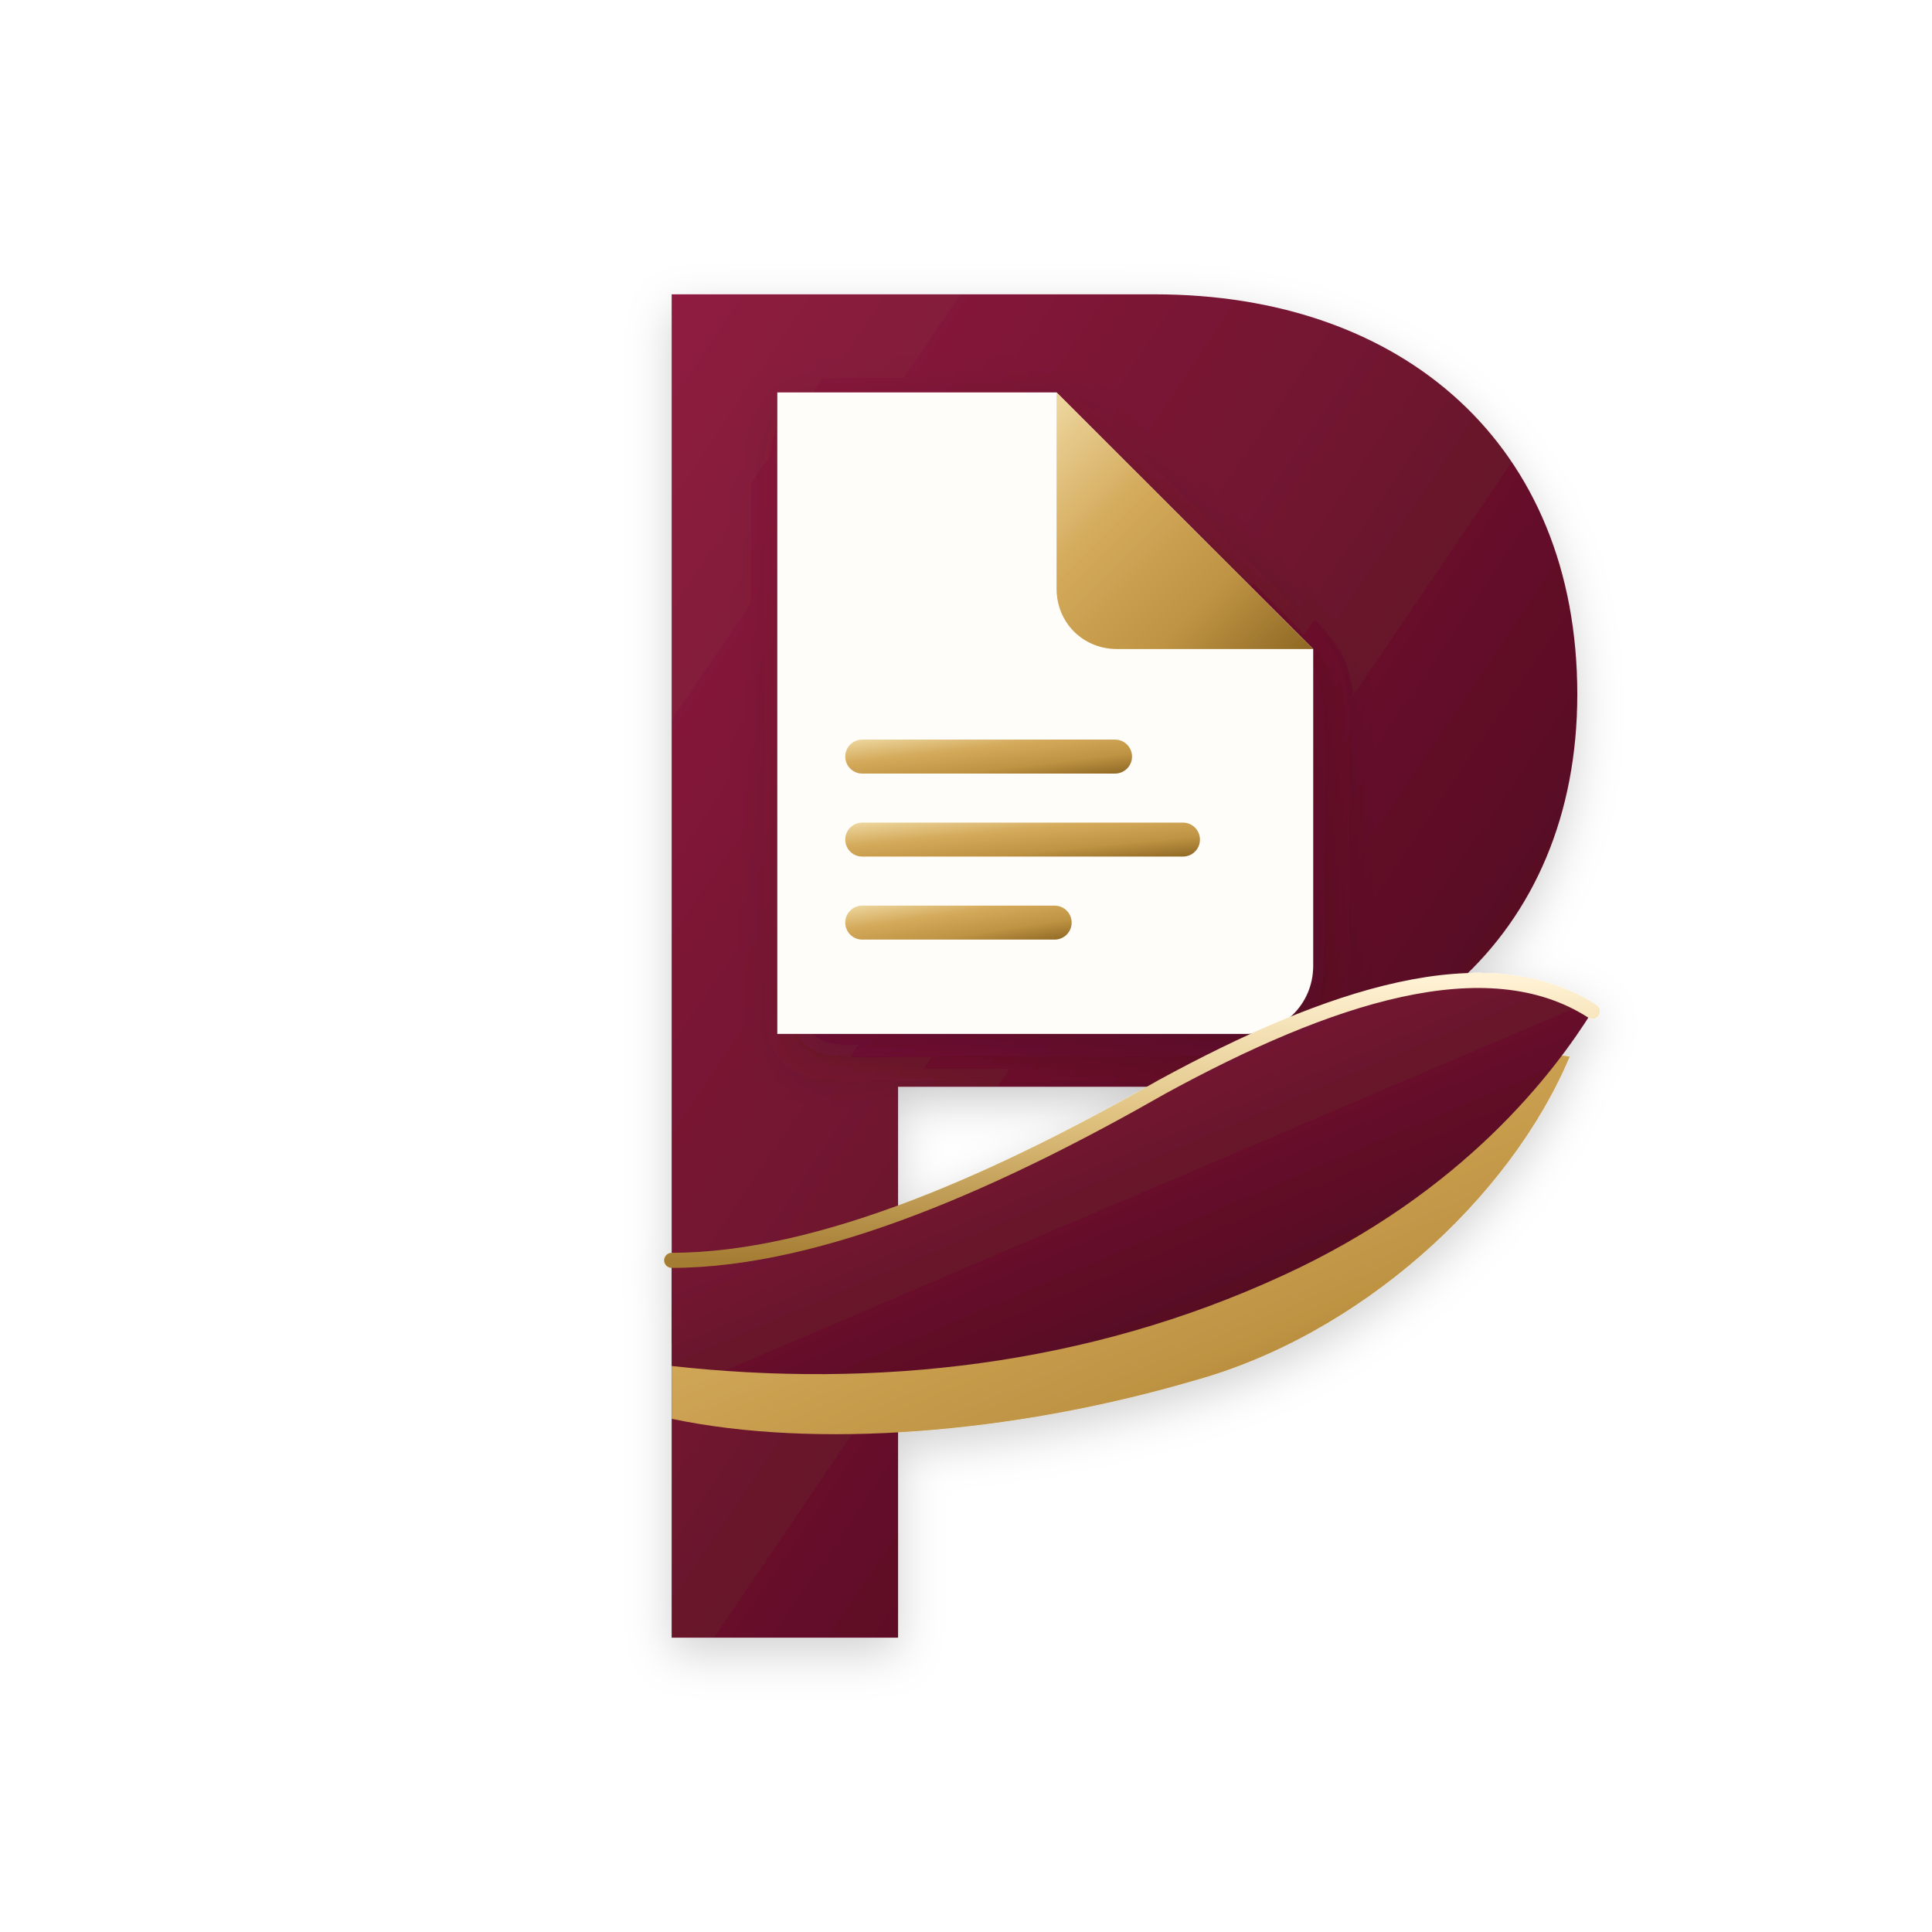
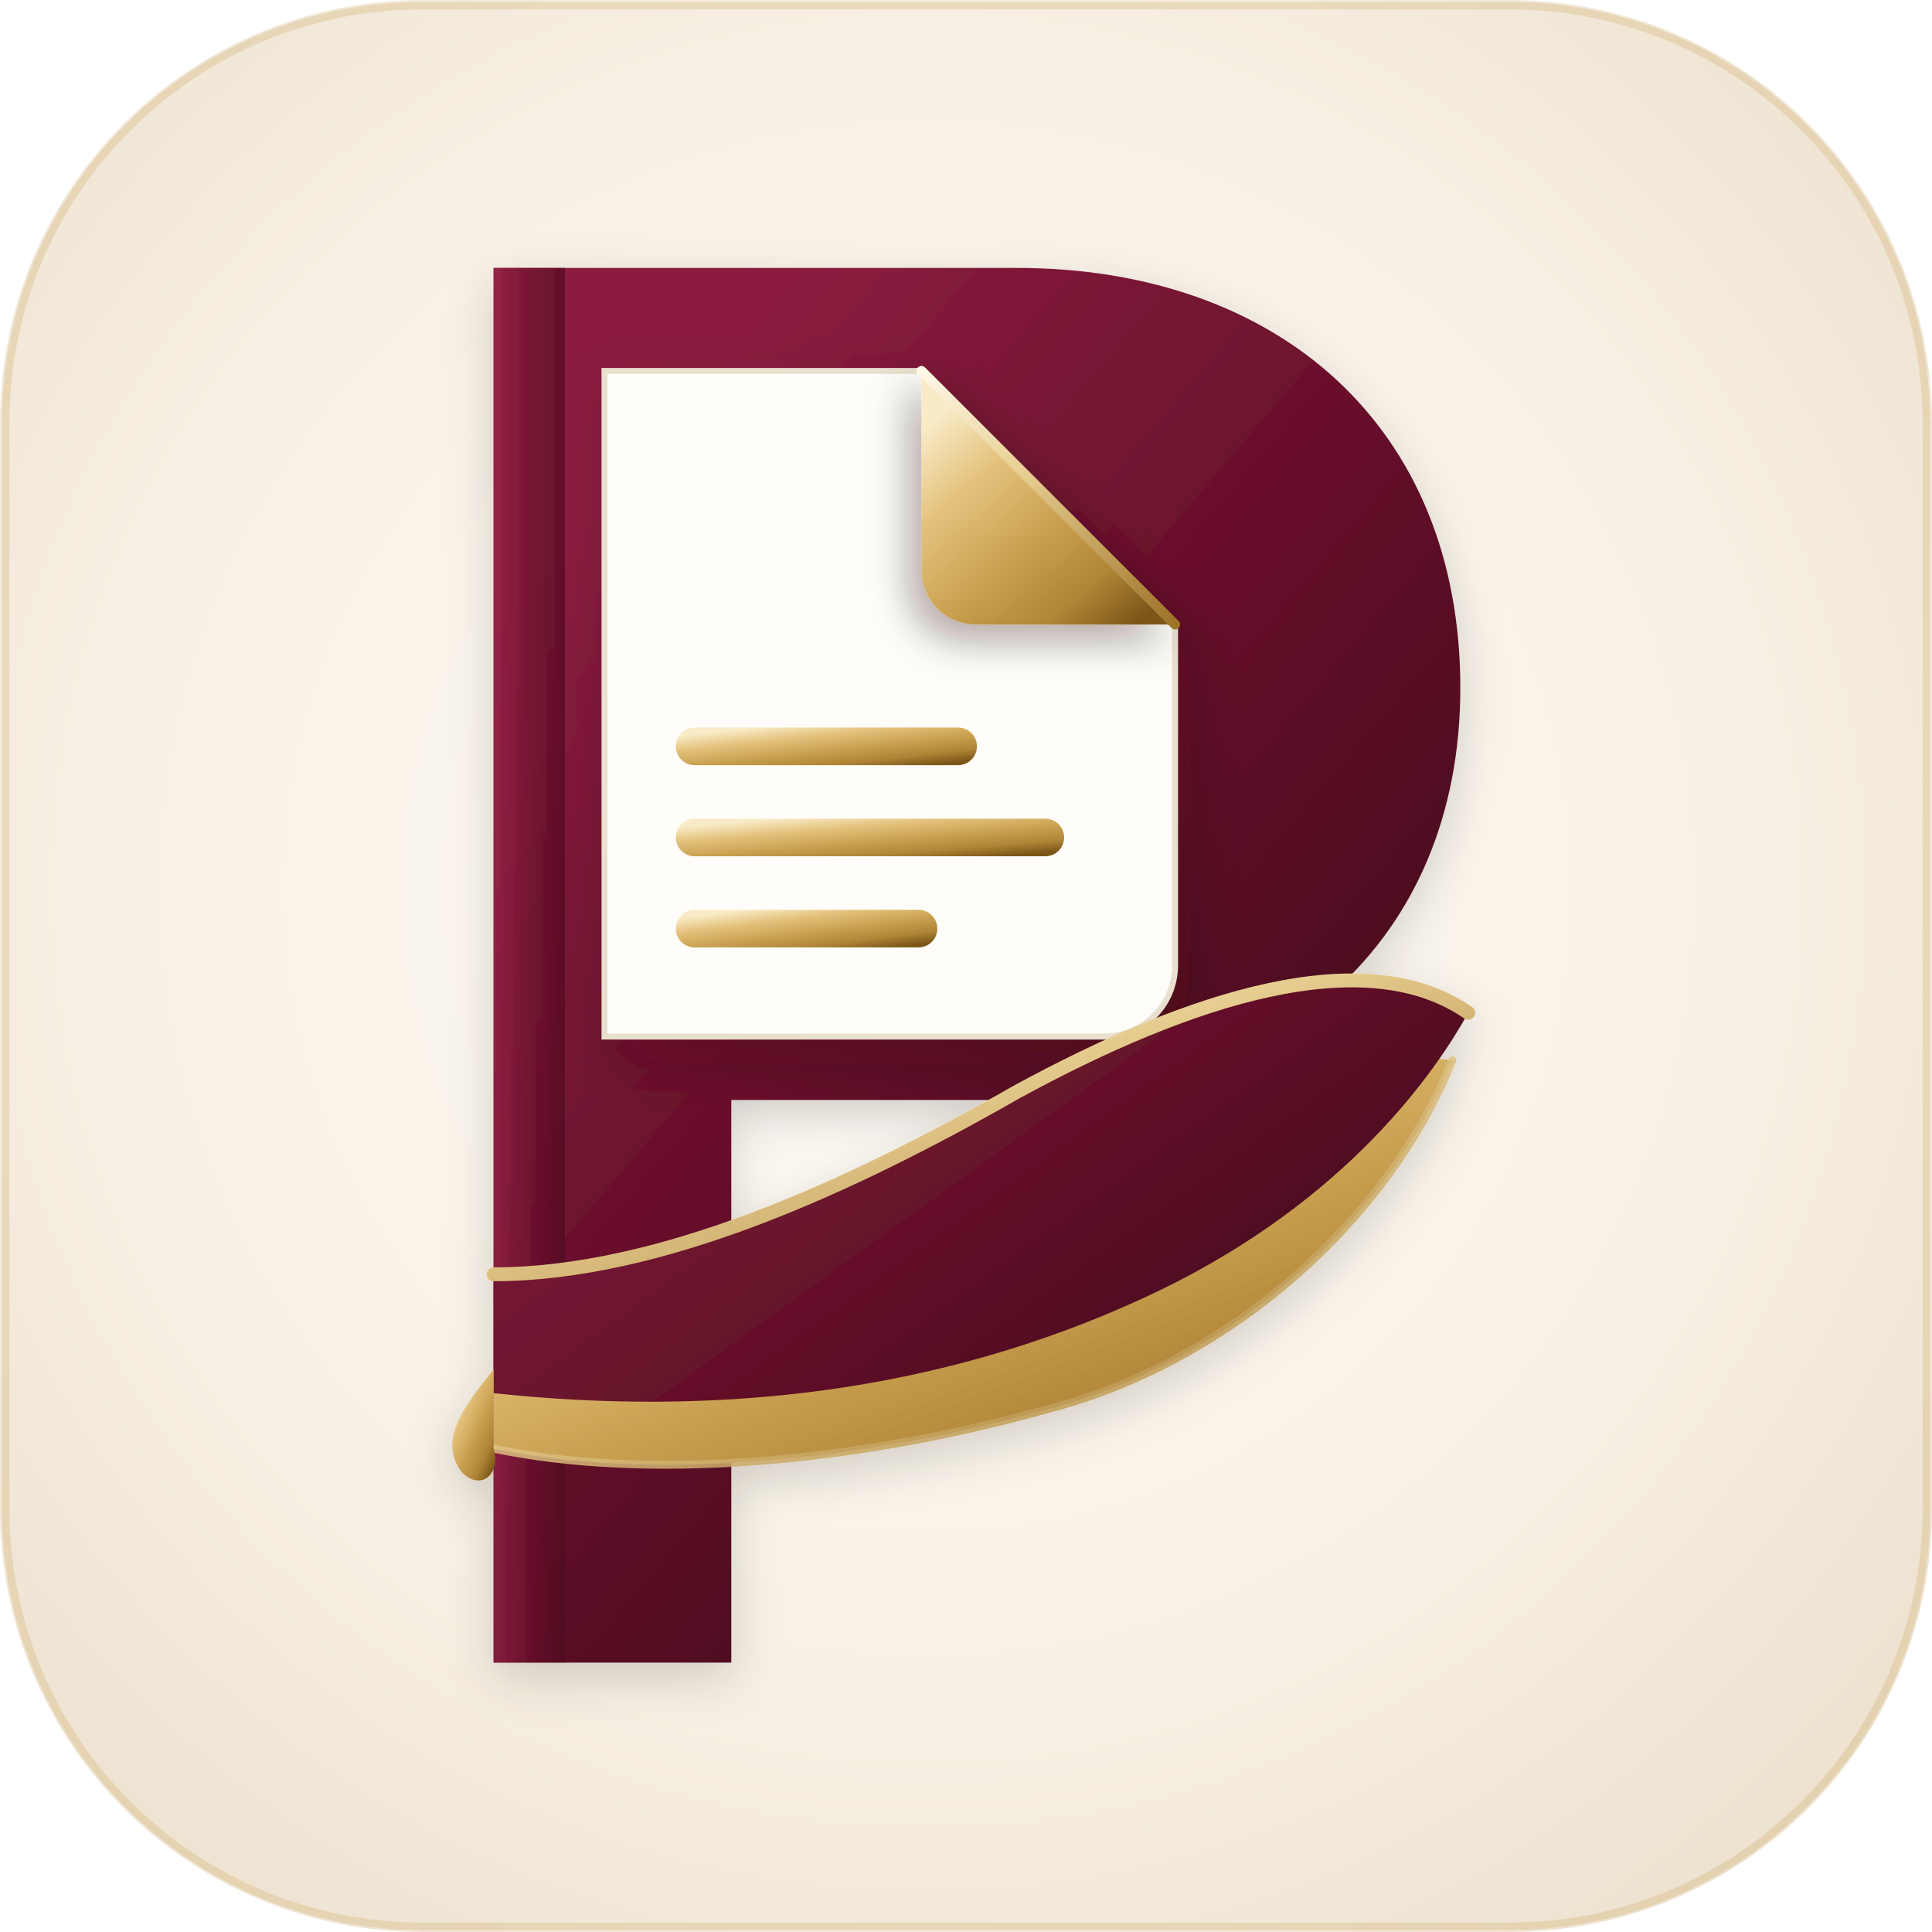
<svg xmlns="http://www.w3.org/2000/svg" width="512" height="512" viewBox="0 0 512 512" fill="none">
  <defs>
-     <radialGradient id="bgGrad" cx="50%" cy="50%" r="50%">
-       <stop offset="0%" stop-color="#FCF8F2" />
-       <stop offset="100%" stop-color="#F2E8DA" />
+     <radialGradient id="bgRadiance" cx="48%" cy="46%" r="68%">
+       <stop offset="0%" stop-color="#FFFDF9" />
+       <stop offset="65%" stop-color="#F7EFE3" />
+       <stop offset="100%" stop-color="#ECE0CD" />
    </radialGradient>
-     <linearGradient id="burgundyDeep" x1="0%" y1="0%" x2="100%" y2="100%">
-       <stop offset="0%" stop-color="#8F1D40" />
-       <stop offset="45%" stop-color="#6E132E" />
-       <stop offset="100%" stop-color="#3D0818" />
+     <linearGradient id="burgundyPBody" x1="20%" y1="10%" x2="85%" y2="90%">
+       <stop offset="0%" stop-color="#8B1D40" />
+       <stop offset="35%" stop-color="#6E122E" />
+       <stop offset="75%" stop-color="#4B091E" />
+       <stop offset="100%" stop-color="#2D0411" />
    </linearGradient>
-     <linearGradient id="burgundyBack" x1="0%" y1="0%" x2="0%" y2="100%">
-       <stop offset="0%" stop-color="#7A1635" />
-       <stop offset="100%" stop-color="#4A0D20" />
+     <linearGradient id="burgundyRibbon" x1="0%" y1="20%" x2="100%" y2="80%">
+       <stop offset="0%" stop-color="#821A3B" />
+       <stop offset="50%" stop-color="#641129" />
+       <stop offset="100%" stop-color="#3C0717" />
    </linearGradient>
-     <linearGradient id="goldFoil" x1="0%" y1="0%" x2="100%" y2="100%">
-       <stop offset="0%" stop-color="#EED8A1" />
-       <stop offset="35%" stop-color="#D4AA5B" />
-       <stop offset="70%" stop-color="#BE9343" />
-       <stop offset="100%" stop-color="#8E6723" />
+     <linearGradient id="burgundyBevelLight" x1="0%" y1="0%" x2="100%" y2="0%">
+       <stop offset="0%" stop-color="#9C264B" />
+       <stop offset="50%" stop-color="#6E122E" />
+       <stop offset="100%" stop-color="#4B091E" />
    </linearGradient>
-     <linearGradient id="goldFoilLight" x1="0%" y1="0%" x2="0%" y2="100%">
-       <stop offset="0%" stop-color="#FFF2D4" />
-       <stop offset="50%" stop-color="#DFC17E" />
-       <stop offset="100%" stop-color="#A57D33" />
+     <linearGradient id="goldFoil" x1="15%" y1="10%" x2="90%" y2="95%">
+       <stop offset="0%" stop-color="#F9EBC8" />
+       <stop offset="25%" stop-color="#E4C37E" />
+       <stop offset="55%" stop-color="#C9A050" />
+       <stop offset="80%" stop-color="#AF8436" />
+       <stop offset="100%" stop-color="#7B5618" />
    </linearGradient>
-     <filter id="masterShadow" x="-20%" y="-20%" width="140%" height="140%">
-       <feDropShadow dx="0" dy="16" stdDeviation="20" flood-color="#2D0613" flood-opacity="0.32" />
-       <feDropShadow dx="0" dy="4" stdDeviation="6" flood-color="#000000" flood-opacity="0.18" />
+     <linearGradient id="goldSpecularHighlight" x1="0%" y1="0%" x2="100%" y2="100%">
+       <stop offset="0%" stop-color="#FFF8E7" />
+       <stop offset="40%" stop-color="#E8CE92" />
+       <stop offset="100%" stop-color="#9D7328" />
+     </linearGradient>
+     <filter id="emblemShadow" x="-25%" y="-25%" width="150%" height="150%">
+       <feDropShadow dx="0" dy="14" stdDeviation="18" flood-color="#2B0411" flood-opacity="0.32" />
+       <feDropShadow dx="0" dy="4" stdDeviation="6" flood-color="#000000" flood-opacity="0.16" />
    </filter>
-     <filter id="pageShadow" x="-20%" y="-20%" width="140%" height="140%">
-       <feDropShadow dx="3" dy="6" stdDeviation="7" flood-color="#3D0818" flood-opacity="0.25" />
+     <filter id="docPageShadow" x="-20%" y="-20%" width="140%" height="140%">
+       <feDropShadow dx="3" dy="6" stdDeviation="7" flood-color="#2C0512" flood-opacity="0.22" />
+     </filter>
+     <filter id="cornerFoldShadow" x="-30%" y="-30%" width="160%" height="160%">
+       <feDropShadow dx="-3" dy="4" stdDeviation="5" flood-color="#1F030B" flood-opacity="0.35" />
+     </filter>
+     <filter id="textDropShadow">
+       <feDropShadow dx="0" dy="3" stdDeviation="3" flood-color="#2D0613" flood-opacity="0.22" />
    </filter>
  </defs>
-   <g filter="url(#masterShadow)">
-     <path d="M178 78               H306               C372 78 418 118 418 184               C418 248 372 288 306 288               H238               V434               H178               Z" fill="url(#burgundyDeep)" />
-     <g filter="url(#pageShadow)">
-       <path d="M206 104                 H280                 L348 172                 V256                 C348 266 340 274 330 274                 H206                 Z" fill="#FFFDF9" />
-       <path d="M280 104 L348 172 H296 C287 172 280 165 280 156 Z" fill="url(#goldFoil)" />
-       <rect x="224" y="196" width="76" height="9" rx="4.5" fill="url(#goldFoil)" />
-       <rect x="224" y="218" width="94" height="9" rx="4.5" fill="url(#goldFoil)" />
-       <rect x="224" y="240" width="60" height="9" rx="4.5" fill="url(#goldFoil)" />
+   <rect width="512" height="512" rx="112" fill="url(#bgRadiance)" />
+   <rect x="1.5" y="1.5" width="509" height="509" rx="110.5" fill="none" stroke="#C9A050" stroke-width="2" stroke-opacity="0.25" />
+   <g transform="translate(-54, -13) scale(1.05)" filter="url(#emblemShadow)">
+     <path d="M176 80                 H308                 C374 80 420 120 420 186                 C420 250 374 290 308 290                 H236                 V432                 H176                 Z" fill="url(#burgundyPBody)" />
+     <path d="M176 80 H194 V432 H176 Z" fill="url(#burgundyBevelLight)" opacity="0.65" />
+     <g filter="url(#docPageShadow)">
+       <path d="M204 106                   H284                   L348 170                   V256                   C348 266 340 274 330 274                   H204                   Z" fill="#FFFDF9" />
+       <path d="M204 106 H284 L348 170 V256 C348 266 340 274 330 274 H204 Z" fill="none" stroke="#EAE0D0" stroke-width="1.5" />
+       <g filter="url(#cornerFoldShadow)">
+         <path d="M284 106 L348 170 H298 C290 170 284 164 284 156 Z" fill="url(#goldFoil)" />
+         <path d="M284 106 L348 170" stroke="url(#goldSpecularHighlight)" stroke-width="2.5" stroke-linecap="round" />
+       </g>
+       <rect x="222" y="196" width="76" height="9.5" rx="4.75" fill="url(#goldFoil)" />
+       <rect x="222" y="219" width="98" height="9.5" rx="4.75" fill="url(#goldFoil)" />
+       <rect x="222" y="242" width="66" height="9.5" rx="4.75" fill="url(#goldFoil)" />
    </g>
-     <path d="M178 356               C206 356 248 340 292 316               C332 294 374 274 416 280               C400 318 360 354 316 366               C268 380 216 384 178 376               Z" fill="url(#goldFoil)" />
-     <path d="M178 334               C218 334 266 312 308 288               C352 264 394 250 422 268               C412 284 388 316 340 338               C288 362 232 368 178 362               Z" fill="url(#burgundyDeep)" />
-     <path d="M178 334 C218 334 266 312 308 288 C352 264 394 250 422 268" stroke="url(#goldFoilLight)" stroke-width="4" stroke-linecap="round" />
+     <path d="M176 358                 C206 358 248 342 292 318                 C332 296 376 274 418 280                 C402 320 362 356 316 368                 C266 382 214 386 176 378                 Z" fill="url(#goldFoil)" />
+     <path d="M176 334                 C218 334 266 312 308 288                 C352 264 396 250 422 268                 C412 286 388 318 340 340                 C288 364 232 370 176 364                 Z" fill="url(#burgundyRibbon)" />
+     <path d="M176 334 C218 334 266 312 308 288 C352 264 396 250 422 268" stroke="url(#goldSpecularHighlight)" stroke-width="3.5" stroke-linecap="round" />
+     <path d="M176 378 C214 386 266 382 316 368 C362 356 402 320 418 280" stroke="url(#goldSpecularHighlight)" stroke-width="2" stroke-linecap="round" opacity="0.85" />
+     <path d="M176 358 C168 368 162 376 168 384 C173 389 178 384 176 378 Z" fill="url(#goldFoil)" />
  </g>
</svg>
